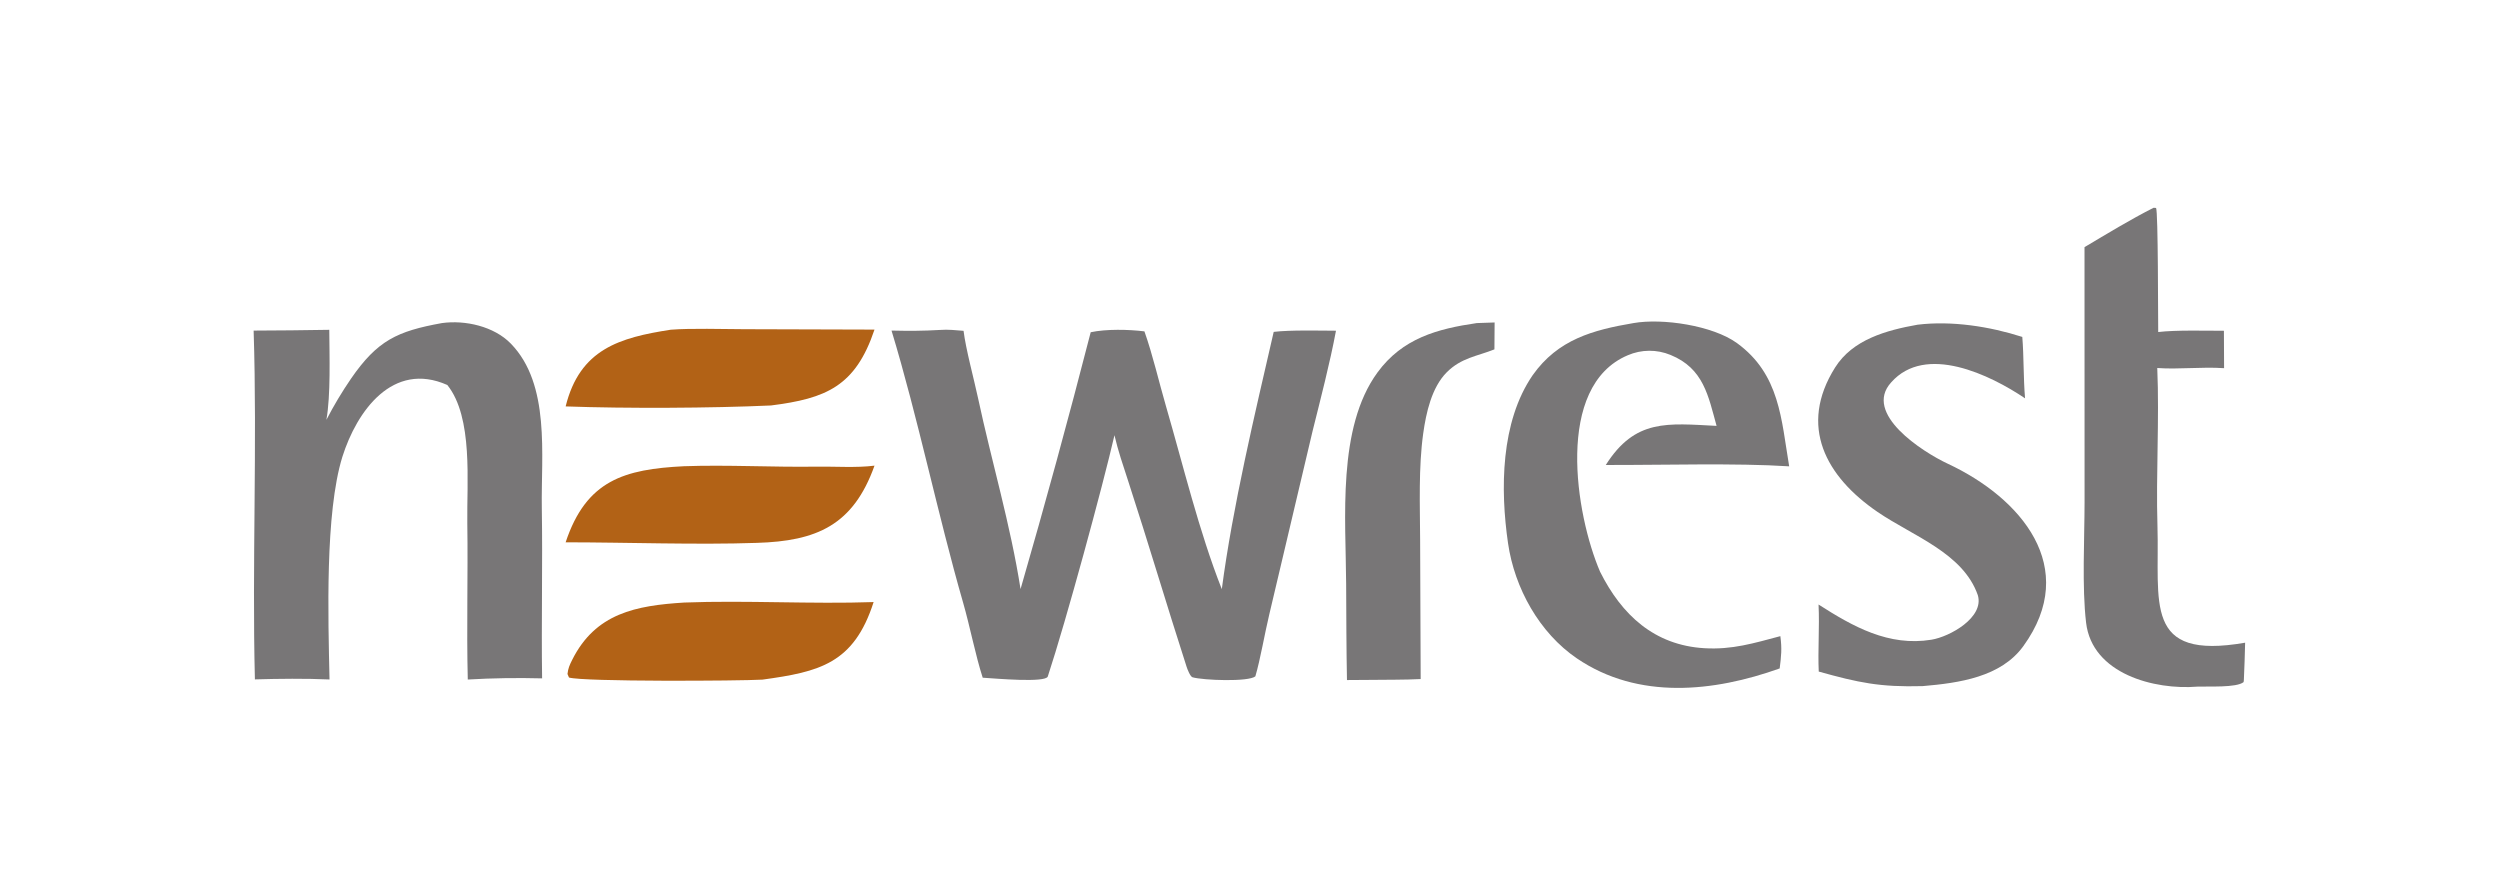
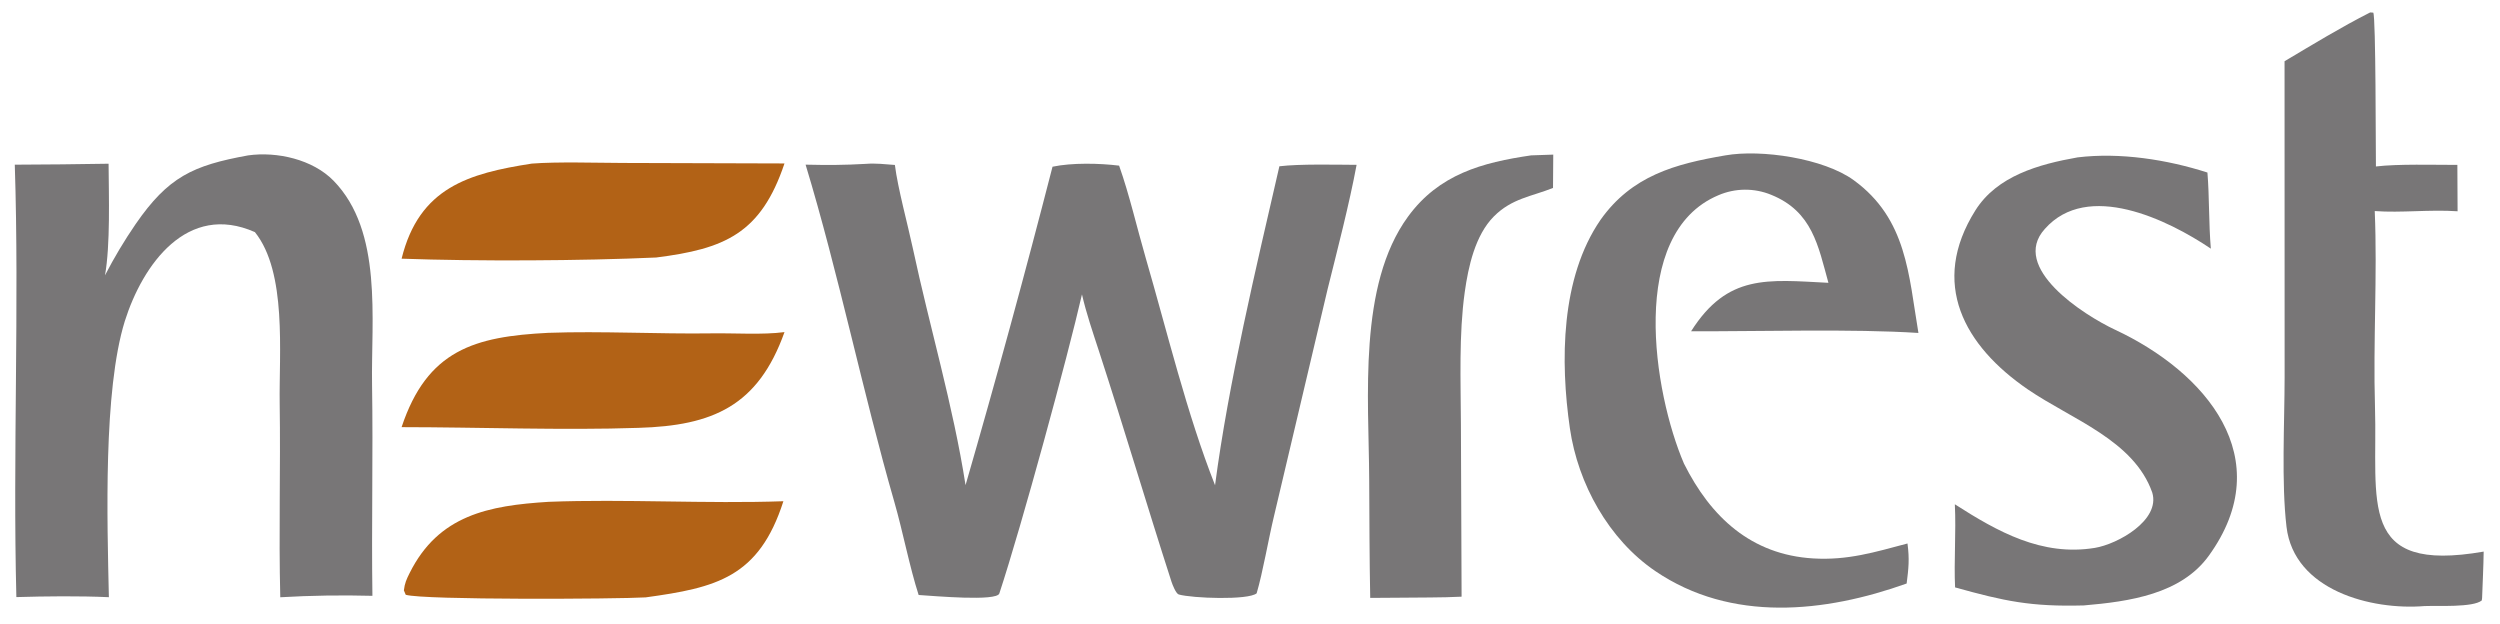
- <svg xmlns="http://www.w3.org/2000/svg" width="1024" height="365" viewBox="0 0 1024 365">
+ <svg xmlns="http://www.w3.org/2000/svg" width="826" height="206" viewBox="99 81 826 206">
  <path fill="#787677" transform="scale(2.7234 2.72388)" d="M164.042 49.958C166.409 49.461 169.731 49.533 172.121 49.829C173.379 53.378 174.294 57.4 175.351 61.034C177.963 70.02 180.337 79.924 183.76 88.595C185.384 76.205 188.732 62.233 191.565 49.906C194.036 49.61 198.356 49.717 200.932 49.731C200.043 54.508 198.595 60.066 197.417 64.803L190.905 92.371C190.223 95.214 189.569 99.103 188.807 101.705C187.788 102.56 180.965 102.305 179.36 101.847C179.018 101.749 178.596 100.673 178.473 100.291C175.467 90.981 172.698 81.593 169.665 72.292C168.926 70.027 168.15 67.772 167.615 65.448C165.895 72.952 160.325 93.429 157.588 101.726C157.266 102.703 149.731 102.032 147.8 101.908C146.714 98.555 145.879 94.191 144.861 90.656C141.034 77.375 138.071 62.839 134.085 49.709C136.777 49.771 138.726 49.766 141.43 49.612C142.524 49.517 143.81 49.659 144.919 49.746C145.274 52.584 146.475 56.953 147.088 59.82C149.147 69.442 151.968 78.848 153.491 88.581C157.201 75.76 160.719 62.885 164.042 49.958Z" />
  <path fill="#787677" transform="scale(2.7234 2.72388)" d="M66.454 48.585C69.968 48.093 74.297 49.074 76.821 51.662C82.815 57.809 81.364 68.457 81.489 76.366C81.625 84.951 81.41 93.468 81.533 102.009C77.806 101.909 74.076 101.967 70.354 102.183C70.158 94.352 70.4 86.497 70.283 78.684C70.191 72.577 71.193 62.771 67.276 57.892C59.069 54.252 53.667 61.805 51.489 68.703C48.871 77.169 49.359 92.892 49.56 102.175C45.941 102.013 41.952 102.057 38.337 102.163C37.899 84.897 38.703 66.919 38.145 49.712C41.938 49.699 45.731 49.66 49.524 49.595C49.551 53.495 49.749 59.419 49.09 63.133C50.196 60.99 51.435 58.919 52.799 56.93C56.768 51.185 59.735 49.806 66.454 48.585Z" />
  <path fill="#787677" transform="scale(2.7234 2.72388)" d="M245.671 48.584C250.008 47.819 257.596 48.937 261.249 51.597C267.698 56.293 267.901 63.065 269.093 70.124C261.087 69.605 249.87 69.948 241.511 69.921C245.933 62.941 250.791 63.67 258.173 64.041C256.933 59.559 256.227 55.395 251.245 53.372C249.183 52.52 246.863 52.538 244.814 53.423C233.806 58.075 236.951 77.359 240.649 85.97C243.903 92.475 248.81 97.022 256.327 97.473C260.514 97.724 263.766 96.721 267.766 95.66C268.02 97.573 267.9 98.657 267.664 100.515C257.75 104.058 246.395 105.28 237.171 99.008C231.521 95.167 227.784 88.426 226.808 81.687C225.637 73.599 225.678 63.449 230.521 56.409C234.325 51.035 239.589 49.621 245.671 48.584Z" />
  <path fill="#787677" transform="scale(2.7234 2.72388)" d="M288.405 48.826C293.557 48.203 299.246 49.09 304.154 50.665C304.397 53.599 304.304 56.722 304.568 59.897C299.345 56.377 289.607 51.64 284.43 57.504C280.165 62.196 289.143 67.954 292.954 69.735C303.922 74.86 312.901 85.306 304.307 97.165C300.943 101.807 294.694 102.702 289.159 103.174C282.745 103.347 279.536 102.66 273.54 100.987C273.39 97.779 273.674 94.373 273.511 90.904C278.696 94.227 284.064 97.245 290.493 96.195C293.26 95.743 298.465 92.849 297.463 89.492C295.238 83.135 287.688 80.609 282.388 76.986C274.623 71.678 270.442 64.096 276.004 55.254C278.636 51.071 283.694 49.66 288.405 48.826Z" />
  <path fill="#787677" transform="scale(2.7234 2.72388)" d="M323.898 31.244L324.273 31.27C324.593 31.785 324.564 47.852 324.596 49.929C327.251 49.611 331.685 49.739 334.477 49.739L334.503 55.364C331.052 55.133 327.677 55.576 324.453 55.338C324.783 63.117 324.248 71.259 324.482 79.066C324.828 90.663 322.263 99.325 337.668 96.644C337.645 98.479 337.541 100.436 337.476 102.281L337.437 102.571C336.382 103.444 332.059 103.185 330.495 103.251C324.016 103.783 314.656 101.337 313.748 93.634C313.12 88.295 313.513 81.046 313.519 75.51L313.511 37.165C316.922 35.138 320.363 33.037 323.898 31.244Z" />
  <path fill="#787677" transform="scale(2.7234 2.72388)" d="M222.106 48.583L224.791 48.491L224.762 52.535C222.174 53.573 219.769 53.791 217.579 55.996C215.319 58.273 214.485 62.074 214.051 65.182C213.335 70.305 213.567 75.976 213.588 81.194L213.67 102.113C211.268 102.238 208.417 102.204 205.98 102.238L202.585 102.261C202.493 97.537 202.485 92.618 202.461 87.842C202.413 77.995 201.09 64.34 207.168 56.017C210.928 50.869 216.171 49.449 222.106 48.583Z" />
  <path fill="#B26216" transform="scale(2.7234 2.72388)" d="M100.871 49.581C103.98 49.34 108.681 49.492 111.922 49.503L131.525 49.563C128.658 58.105 124.235 59.924 115.958 60.972C106.942 61.381 94.185 61.441 85.073 61.114C87.207 52.482 93.208 50.77 100.871 49.581Z" />
  <path fill="#B26216" transform="scale(2.7234 2.72388)" d="M102.909 90.607C112.142 90.249 122.117 90.864 131.392 90.535C128.424 99.795 123.241 101.019 114.678 102.198C111.294 102.403 87.736 102.535 85.574 101.882L85.35 101.349C85.45 100.482 85.664 100.013 86.052 99.236C89.567 92.204 95.65 91.06 102.909 90.607Z" />
  <path fill="#B26216" transform="scale(2.7234 2.72388)" d="M102.858 70.109C109.323 69.875 116.242 70.27 122.758 70.172C125.517 70.131 128.861 70.369 131.526 70.021C128.322 78.996 122.819 81.37 113.812 81.635C104.755 81.945 94.346 81.555 85.072 81.549C88.183 72.193 93.926 70.559 102.858 70.109Z" />
</svg>
